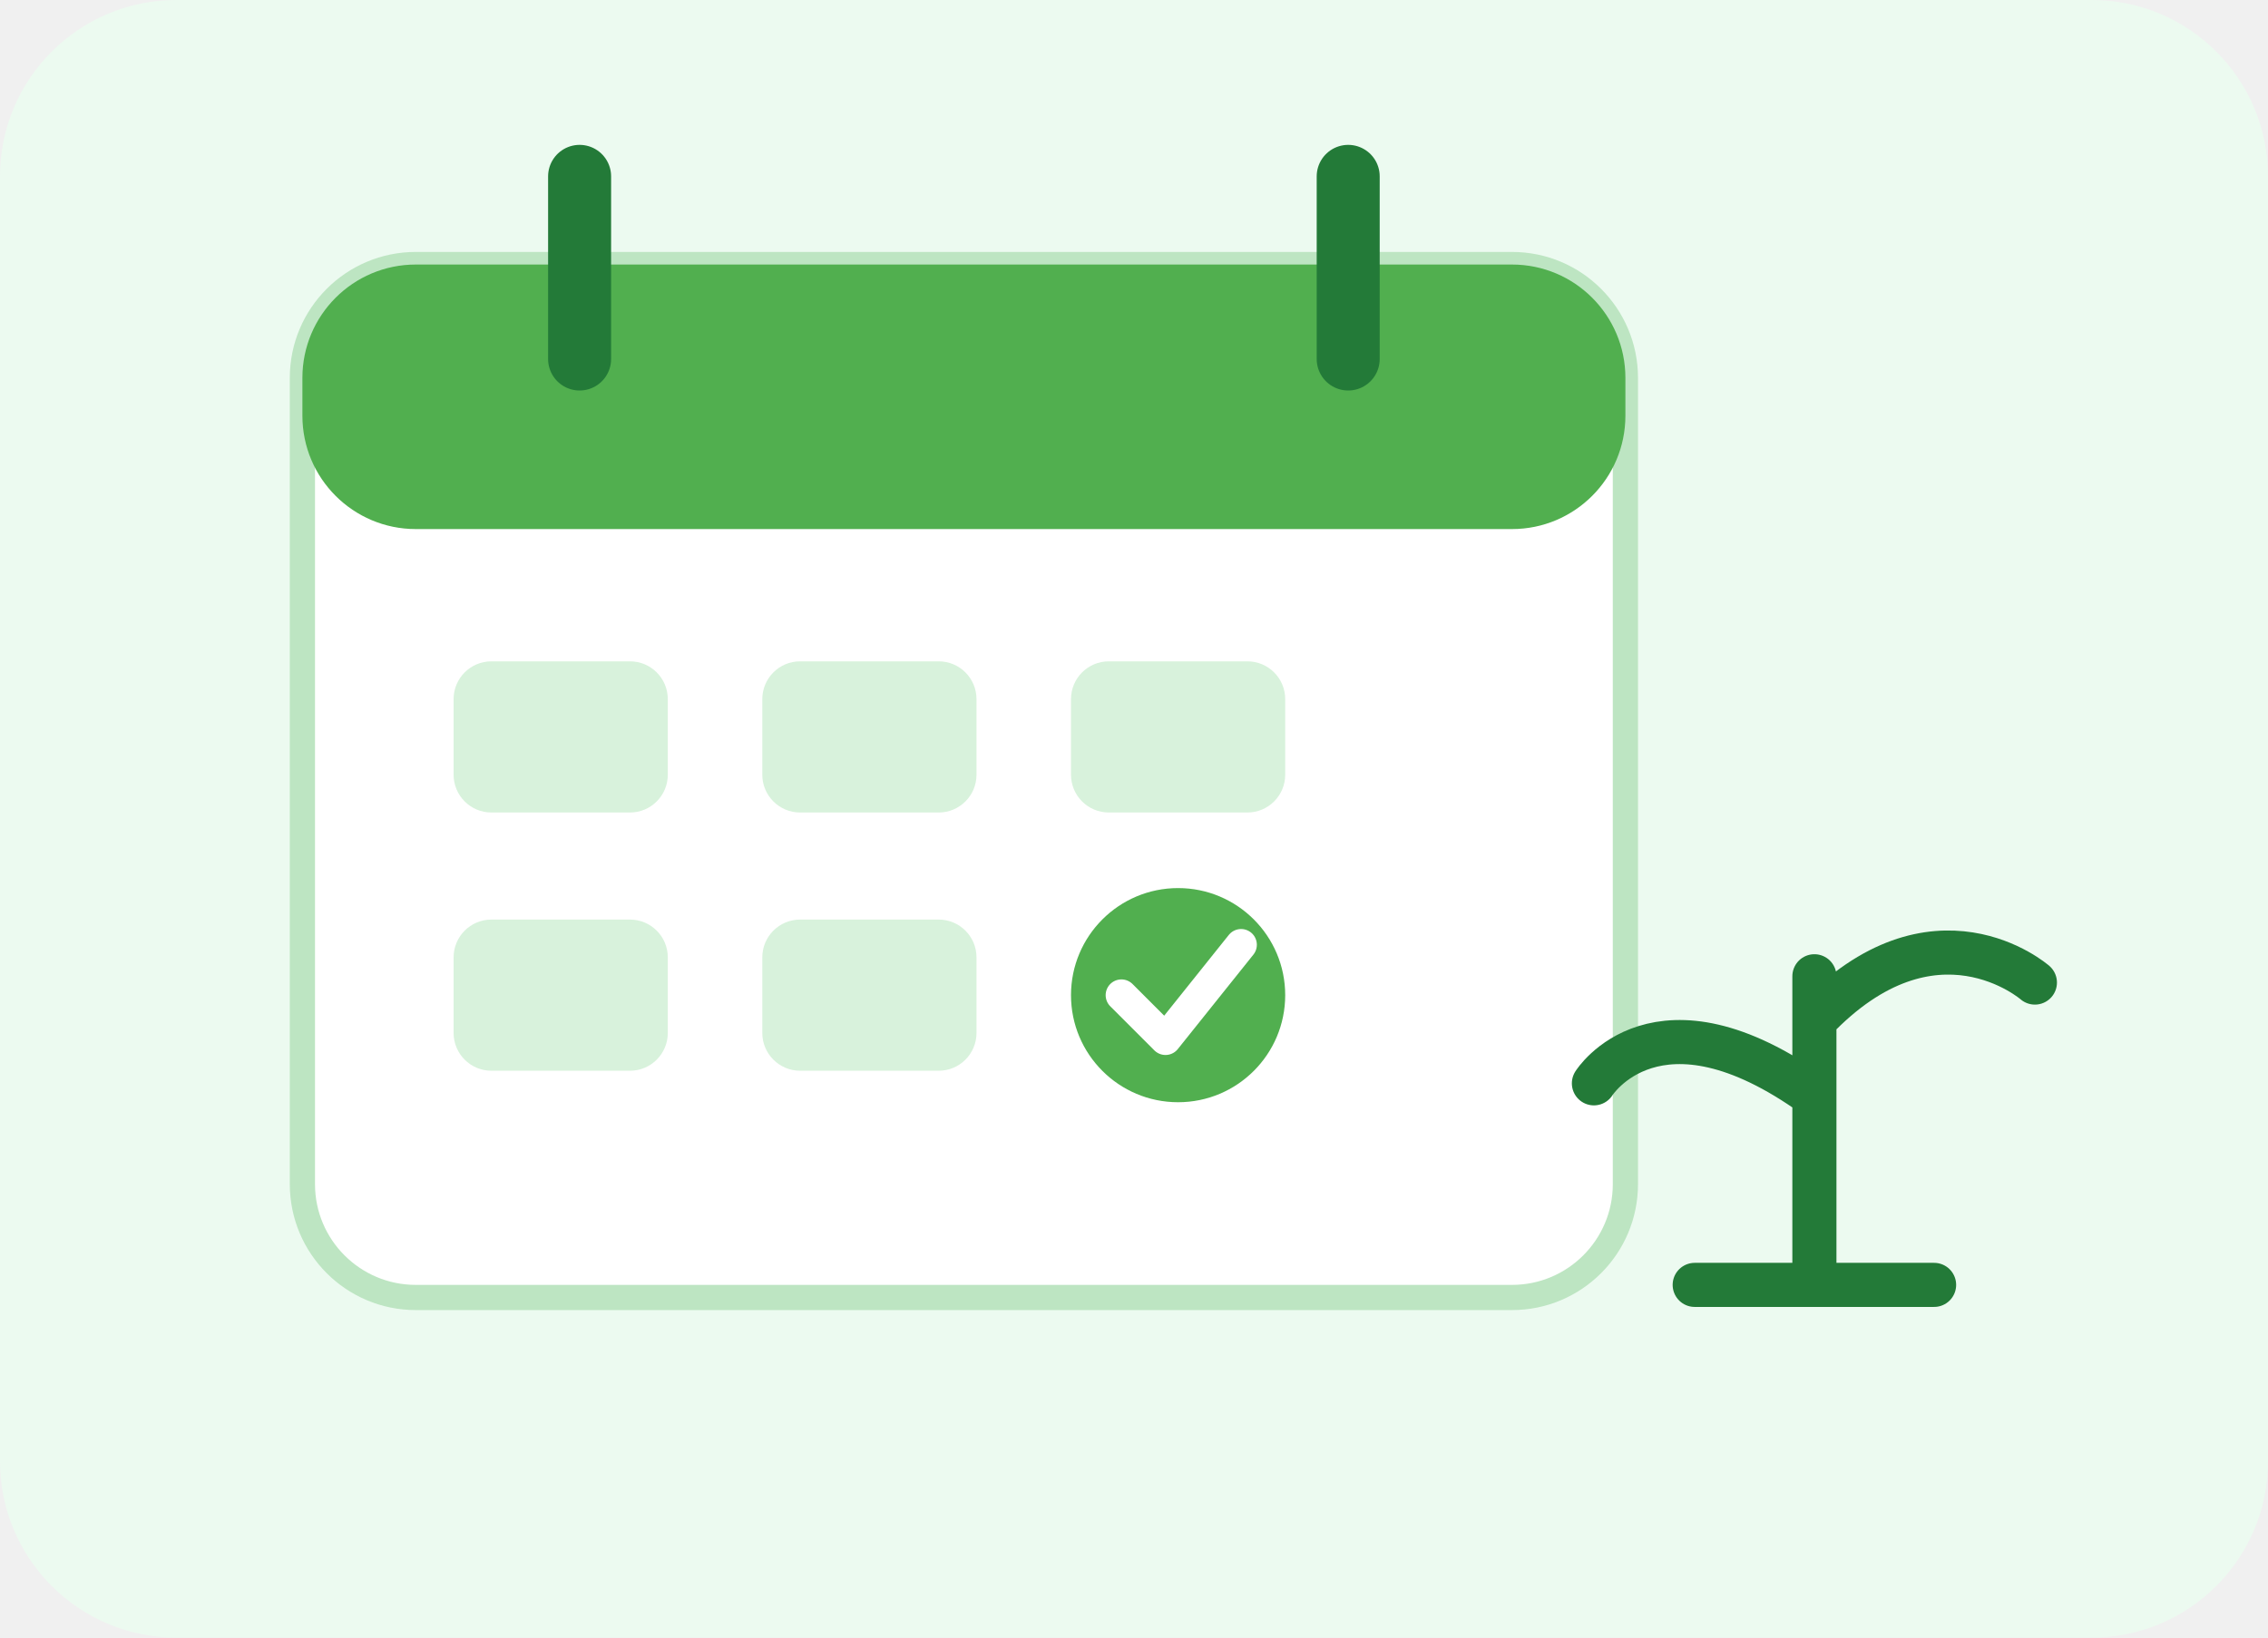
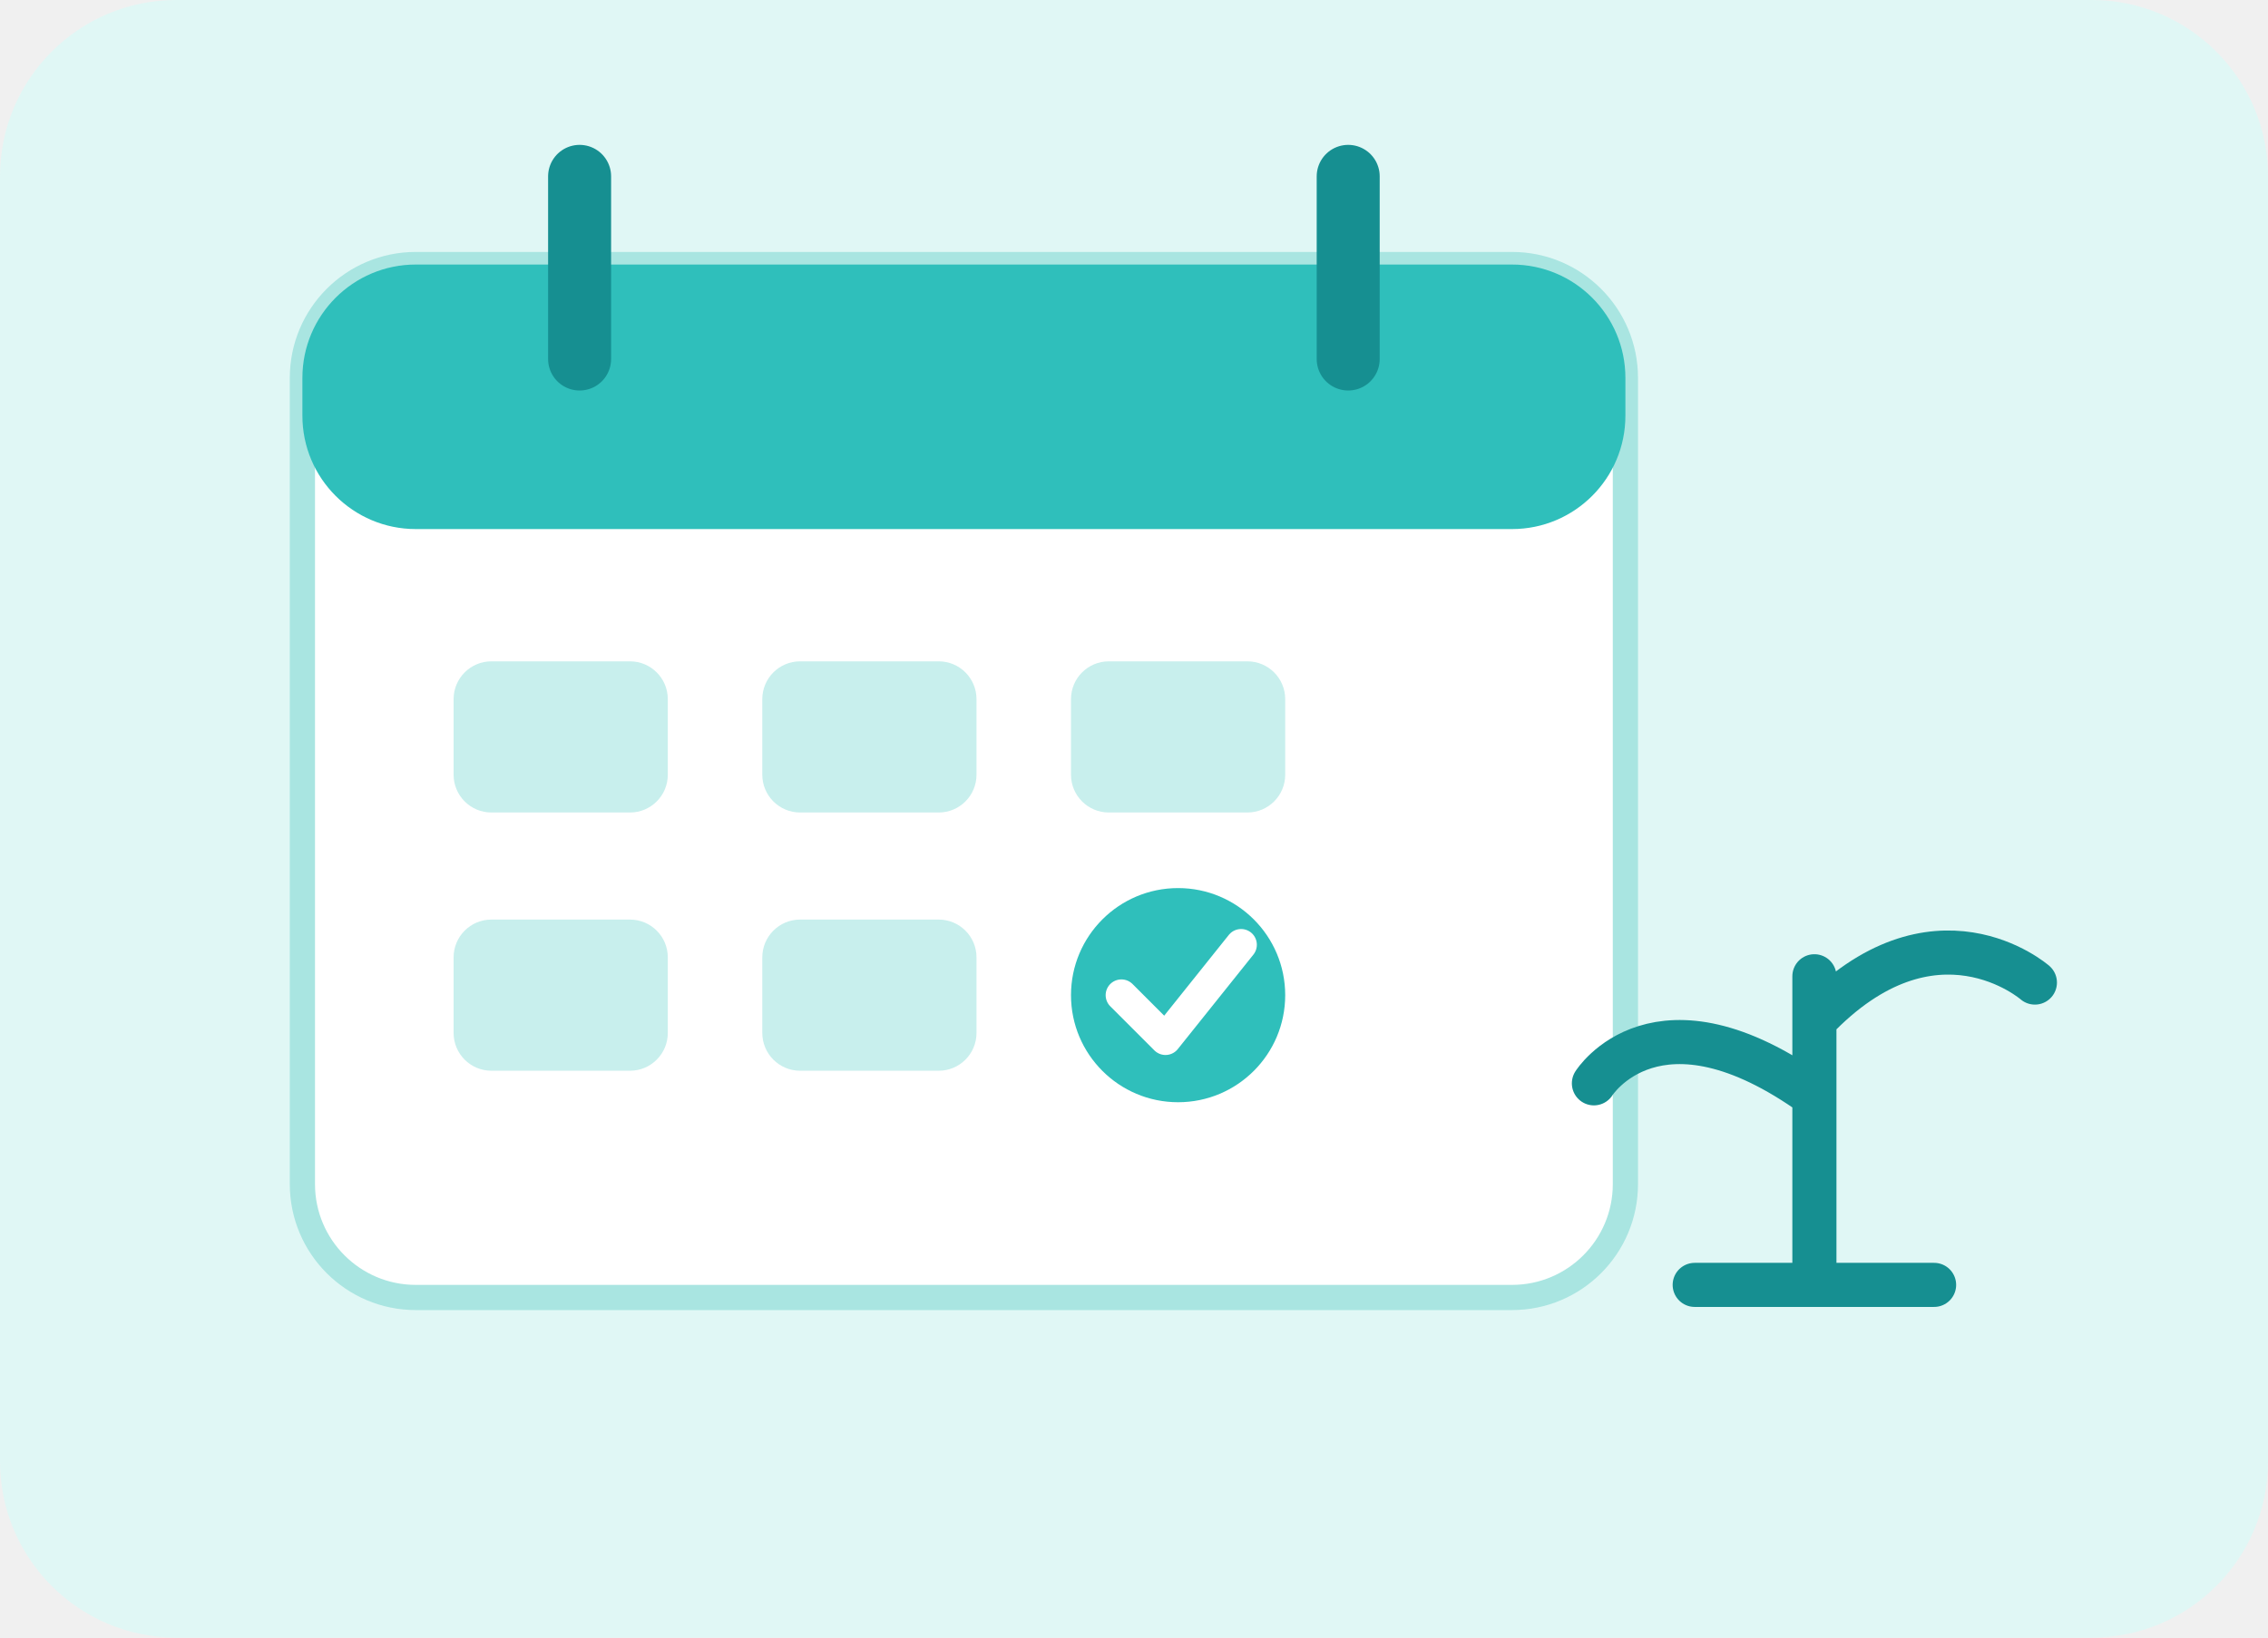
<svg xmlns="http://www.w3.org/2000/svg" viewBox="0 0 360 260" role="img" aria-labelledby="title desc">
-   <rect width="360" height="260" rx="28" fill="#ecfaf0" />
-   <rect x="48" y="42" width="210" height="164" rx="18" fill="#fff" stroke="#bde5c2" stroke-width="4" />
-   <rect x="48" y="42" width="210" height="42" rx="18" fill="#51af4f" />
-   <path d="M92 28v29M214 28v29" stroke="#237a38" stroke-width="10" stroke-linecap="round" />
-   <g fill="#d8f2dc">
+   <rect width="360" height="260" rx="28" fill="#e0f7f5" />
+   <rect x="48" y="42" width="210" height="164" rx="18" fill="#fff" stroke="#a9e5e1" stroke-width="4" />
+   <rect x="48" y="42" width="210" height="42" rx="18" fill="#2fbfbb" />
+   <path d="M92 28v29M214 28v29" stroke="#168f91" stroke-width="10" stroke-linecap="round" />
+   <g fill="#c8efed">
    <rect x="72" y="105" width="34" height="24" rx="6" />
    <rect x="121" y="105" width="34" height="24" rx="6" />
    <rect x="170" y="105" width="34" height="24" rx="6" />
    <rect x="72" y="146" width="34" height="24" rx="6" />
    <rect x="121" y="146" width="34" height="24" rx="6" />
  </g>
-   <circle cx="187" cy="158" r="17" fill="#51af4f" />
+   <circle cx="187" cy="158" r="17" fill="#2fbfbb" />
  <path d="m178 158 7 7 12-15" fill="none" stroke="#fff" stroke-width="5" stroke-linecap="round" stroke-linejoin="round" />
-   <path d="M288 204v-49M288 174c-25-18-35-2-35-2M288 162c19-20 35-6 35-6" fill="none" stroke="#237a38" stroke-width="7" stroke-linecap="round" />
-   <path d="M269 204h38" stroke="#237a38" stroke-width="7" stroke-linecap="round" />
+   <path d="M288 204v-49M288 174c-25-18-35-2-35-2M288 162c19-20 35-6 35-6" fill="none" stroke="#168f91" stroke-width="7" stroke-linecap="round" />
+   <path d="M269 204h38" stroke="#168f91" stroke-width="7" stroke-linecap="round" />
</svg>
